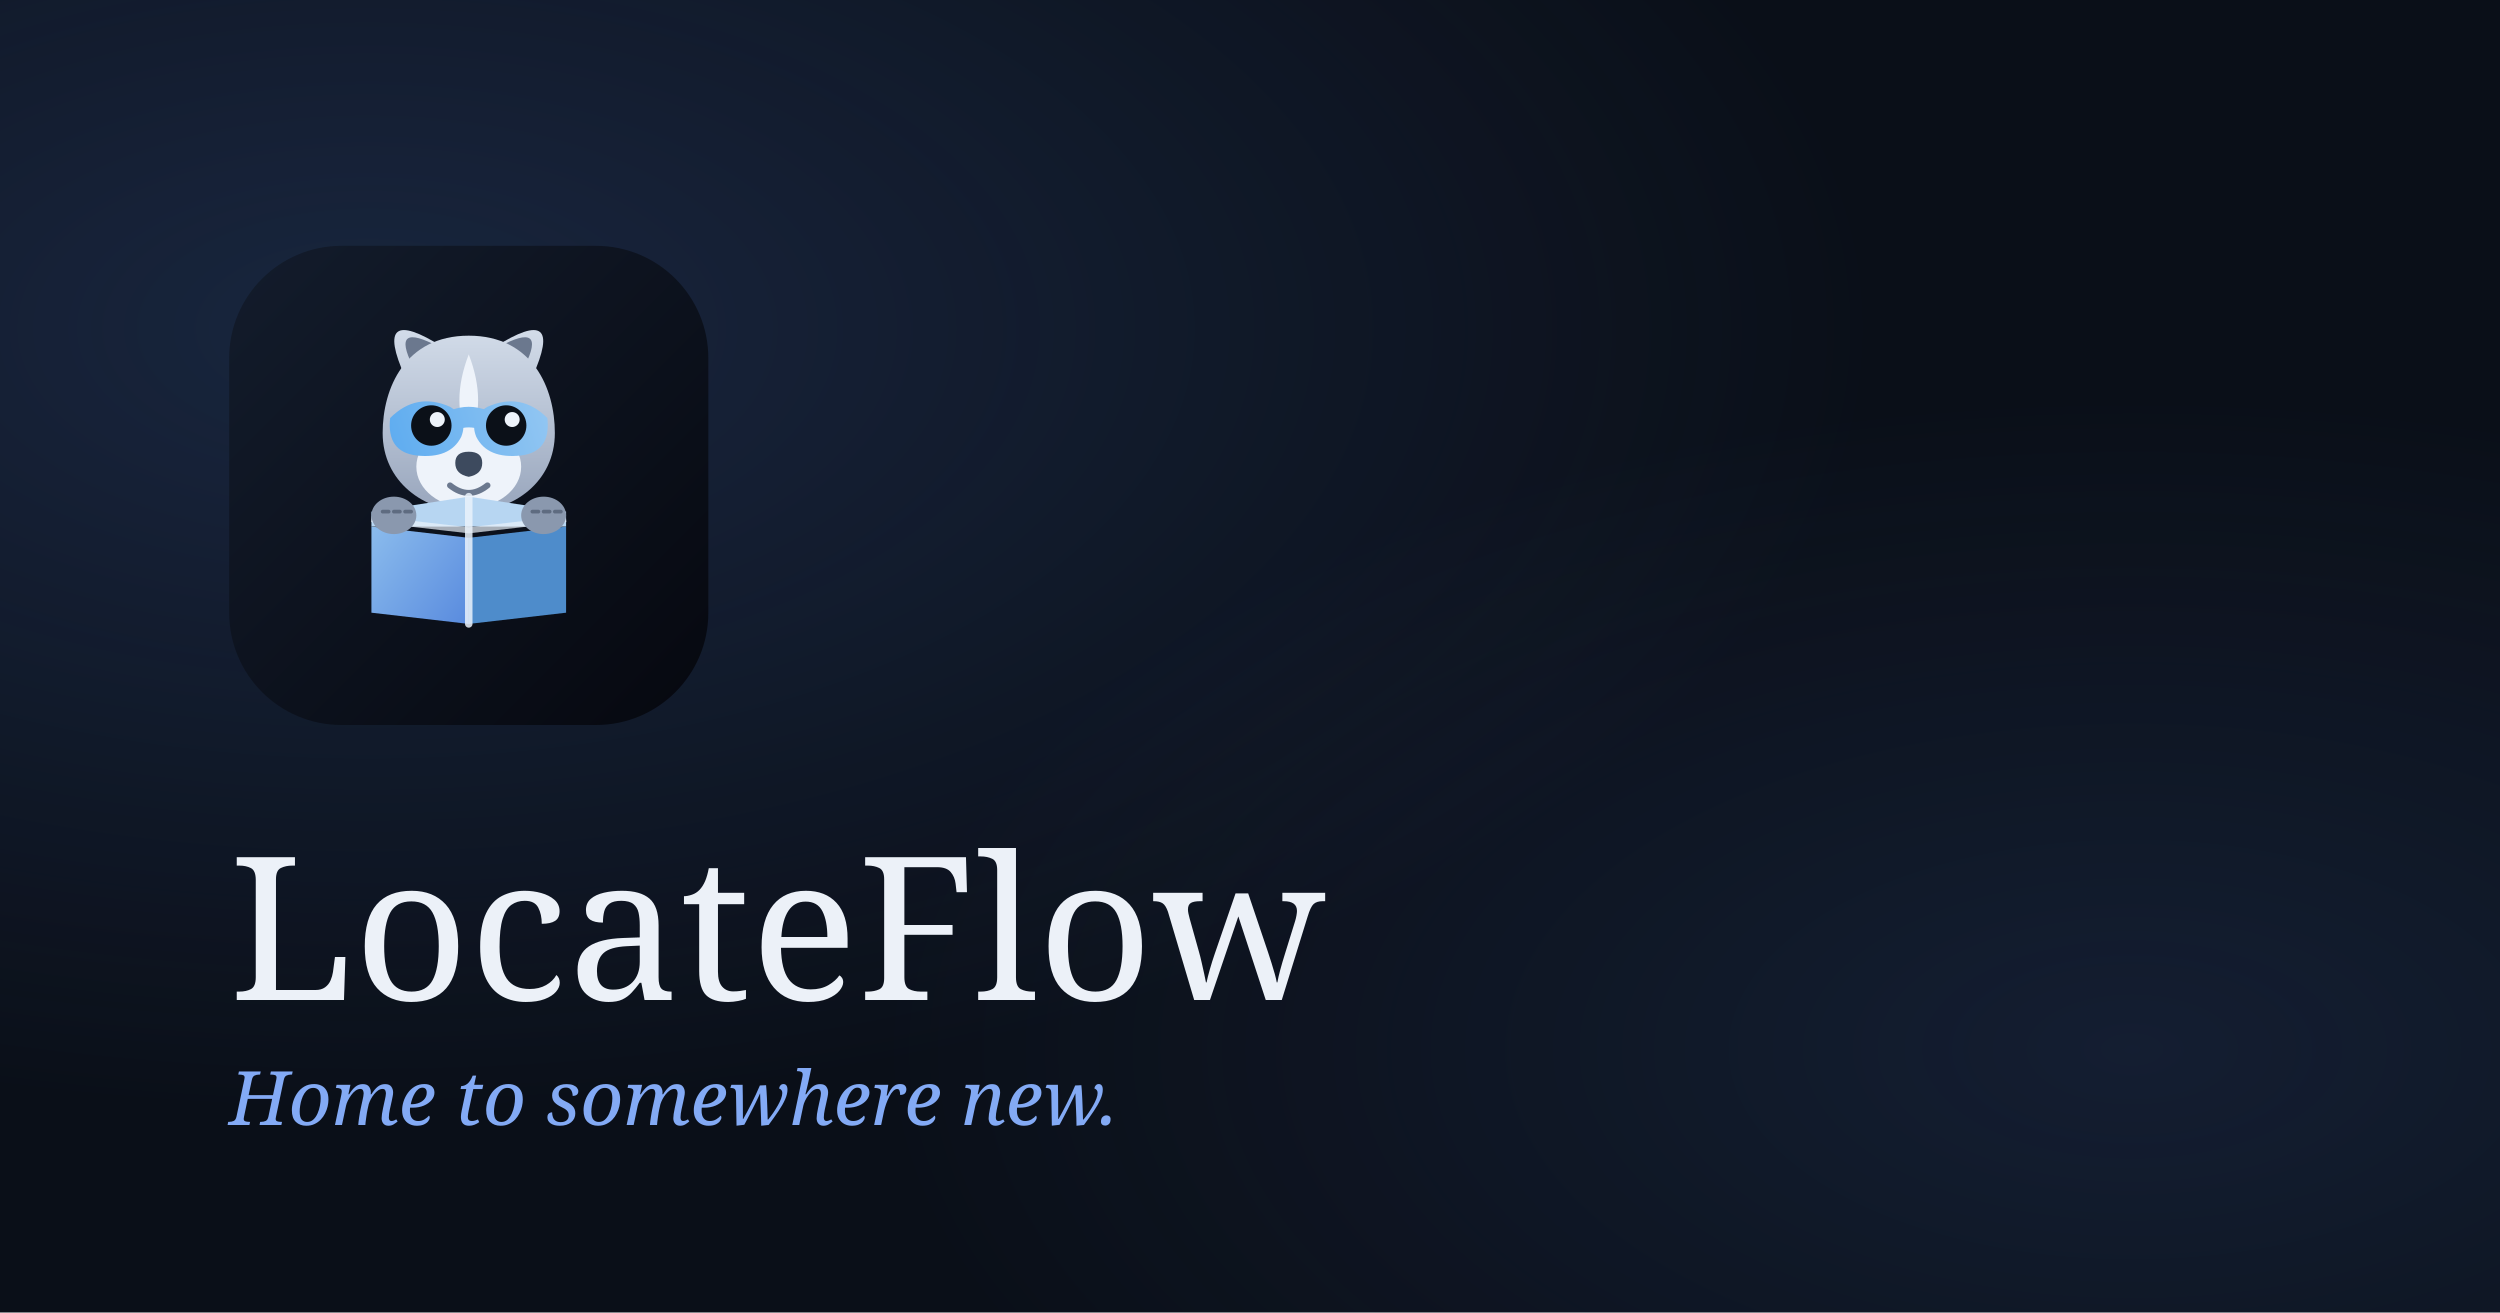
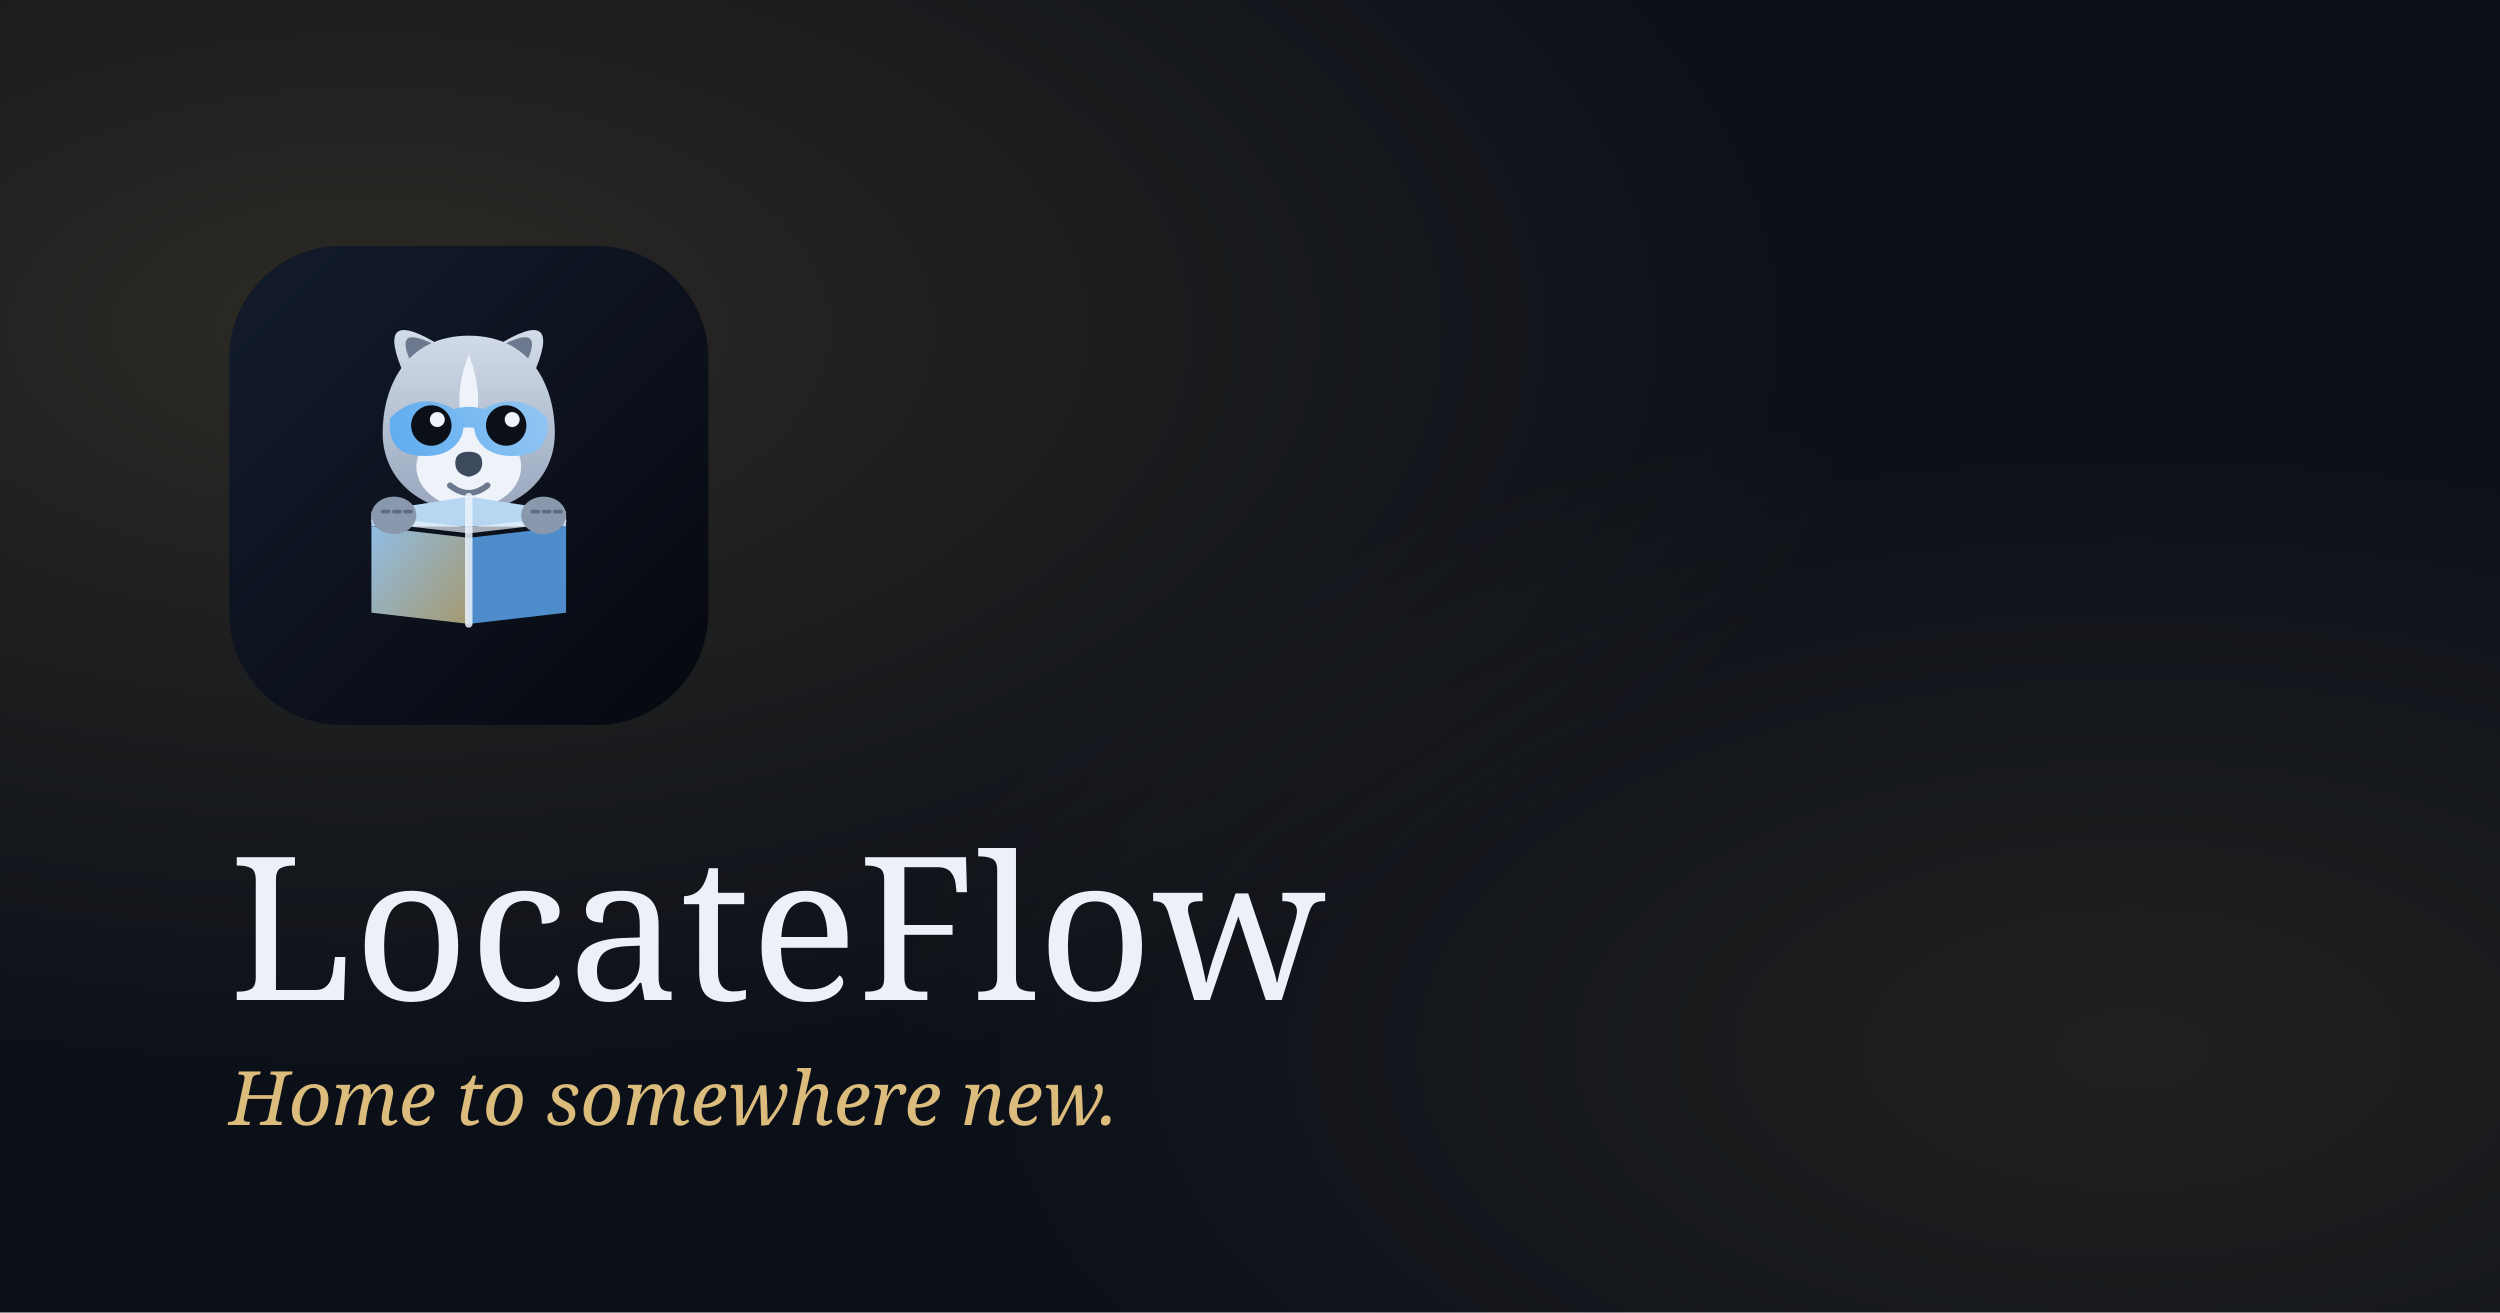
<svg xmlns="http://www.w3.org/2000/svg" viewBox="0 0 1200 630" fill="none" aria-hidden="true">
  <defs>
    <radialGradient id="og-tr" cx="0.15" cy="0.25" r="0.6">
-       <stop offset="0%" stop-color="#5B8DEF" stop-opacity="0.18" />
-       <stop offset="100%" stop-color="#5B8DEF" stop-opacity="0" />
+       <stop offset="0%" stop-color="#CBA45E" stop-opacity="0.18" />
+       <stop offset="100%" stop-color="#CBA45E" stop-opacity="0" />
    </radialGradient>
    <radialGradient id="og-br" cx="0.85" cy="0.8" r="0.5">
-       <stop offset="0%" stop-color="#5B8DEF" stop-opacity="0.12" />
-       <stop offset="100%" stop-color="#5B8DEF" stop-opacity="0" />
+       <stop offset="0%" stop-color="#CBA45E" stop-opacity="0.12" />
+       <stop offset="100%" stop-color="#CBA45E" stop-opacity="0" />
    </radialGradient>
  </defs>
  <rect width="1200" height="630" fill="#0A0F18" />
  <rect width="1200" height="630" fill="url(#og-tr)" />
  <rect width="1200" height="630" fill="url(#og-br)" />
  <svg x="110" y="118" width="230" height="230" viewBox="0 0 64 64" fill="none">
    <defs>
      <linearGradient id="fv-bg" x1="0" y1="0" x2="64" y2="64" gradientUnits="userSpaceOnUse">
        <stop offset="0%" stop-color="#131C2C" />
        <stop offset="100%" stop-color="#06080F" />
      </linearGradient>
    </defs>
    <rect width="64" height="64" rx="15" fill="url(#fv-bg)" />
    <g transform="translate(7 5.5) scale(0.5)">
      <defs>
        <linearGradient id="ic-mask" x1="22" y1="44" x2="78" y2="26" gradientUnits="userSpaceOnUse">
          <stop offset="0%" stop-color="#56A8F0" />
          <stop offset="100%" stop-color="#9CCBF2" />
        </linearGradient>
        <linearGradient id="ic-fur" x1="50" y1="6" x2="50" y2="56" gradientUnits="userSpaceOnUse">
          <stop offset="0%" stop-color="#D9E2EE" />
          <stop offset="100%" stop-color="#9DAAC0" />
        </linearGradient>
        <linearGradient id="ic-box" x1="26" y1="56" x2="74" y2="92" gradientUnits="userSpaceOnUse">
          <stop offset="0%" stop-color="#8FC0EE" />
-           <stop offset="100%" stop-color="#3D6FD6" />
+           <stop offset="100%" stop-color="#B0852F" />
        </linearGradient>
      </defs>
      <path d="M33 24 Q24 4 43 16 Q40 22 33 24 Z" fill="url(#ic-fur)" />
      <path d="M67 24 Q76 4 57 16 Q60 22 67 24 Z" fill="url(#ic-fur)" />
      <path d="M35 21 Q29 9 42 16 Q39 19 35 21 Z" fill="#6B788E" />
      <path d="M65 21 Q71 9 58 16 Q61 19 65 21 Z" fill="#6B788E" />
      <path d="M50 13 C33 13 27 27 27 39 C27 52 38 60 50 60 C62 60 73 52 73 39 C73 27 67 13 50 13 Z" fill="url(#ic-fur)" />
      <path d="M50 18 Q45 31 50 41 Q55 31 50 18 Z" fill="#EEF3FA" />
      <ellipse cx="50" cy="48" rx="14" ry="11" fill="#EEF3FA" />
      <g fill="url(#ic-mask)">
        <path d="M29 35 Q36 28 45 32 Q50 35 48 40 Q45 46 36 45 Q28 44 29 35 Z" />
        <path d="M71 35 Q64 28 55 32 Q50 35 52 40 Q55 46 64 45 Q72 44 71 35 Z" />
        <path d="M45 33 Q50 31 55 33 L55 39 Q50 36 45 39 Z" />
      </g>
      <circle cx="40" cy="37" r="5.4" fill="#0B1018" />
      <circle cx="60" cy="37" r="5.4" fill="#0B1018" />
      <circle cx="41.6" cy="35.4" r="2" fill="#EEF3FA" />
      <circle cx="61.6" cy="35.4" r="2" fill="#EEF3FA" />
      <path d="M50 44 q-3.6 0 -3.6 3 q0 3 3.6 3.7 q3.6 -0.7 3.6 -3.7 q0 -3 -3.6 -3 z" fill="#3D4A5E" />
      <path d="M45 53 q5 4 10 0" stroke="#6B788E" stroke-width="1.6" fill="none" stroke-linecap="round" />
      <path d="M24 60 L50 56 L76 60 L76 64 L24 64 Z" fill="#B7D6F2" />
      <path d="M24 64 L50 67 L50 90 L24 87 Z" fill="url(#ic-box)" />
      <path d="M76 64 L50 67 L50 90 L76 87 Z" fill="#4E8CCB" />
      <path d="M50 56 L50 90" stroke="#EAF2FB" stroke-width="2" stroke-linecap="round" opacity="0.85" />
      <path d="M24 62 L50 65 L76 62" stroke="#EAF2FB" stroke-width="1.6" fill="none" opacity="0.7" />
      <ellipse cx="30" cy="61" rx="6" ry="5" fill="#8A98AE" />
      <ellipse cx="70" cy="61" rx="6" ry="5" fill="#8A98AE" />
      <path d="M27 60 l1.6 0 M30 60 l1.6 0 M33 60 l1.6 0" stroke="#5E6B80" stroke-width="1" stroke-linecap="round" />
      <path d="M67 60 l1.6 0 M70 60 l1.6 0 M73 60 l1.6 0" stroke="#5E6B80" stroke-width="1" stroke-linecap="round" />
    </g>
  </svg>
  <text x="110" y="480" font-family="Playfair Display, Didot, Georgia, serif" font-size="96" font-weight="500" fill="#ECF1F8" letter-spacing="0">LocateFlow</text>
-   <text x="110" y="540" font-family="Playfair Display, Didot, Georgia, serif" font-style="italic" font-size="36" font-weight="400" fill="#83AAF5" letter-spacing="0">Home to somewhere new.</text>
+   <text x="110" y="540" font-family="Playfair Display, Didot, Georgia, serif" font-style="italic" font-size="36" font-weight="400" fill="#DCBC7C" letter-spacing="0">Home to somewhere new.</text>
</svg>
